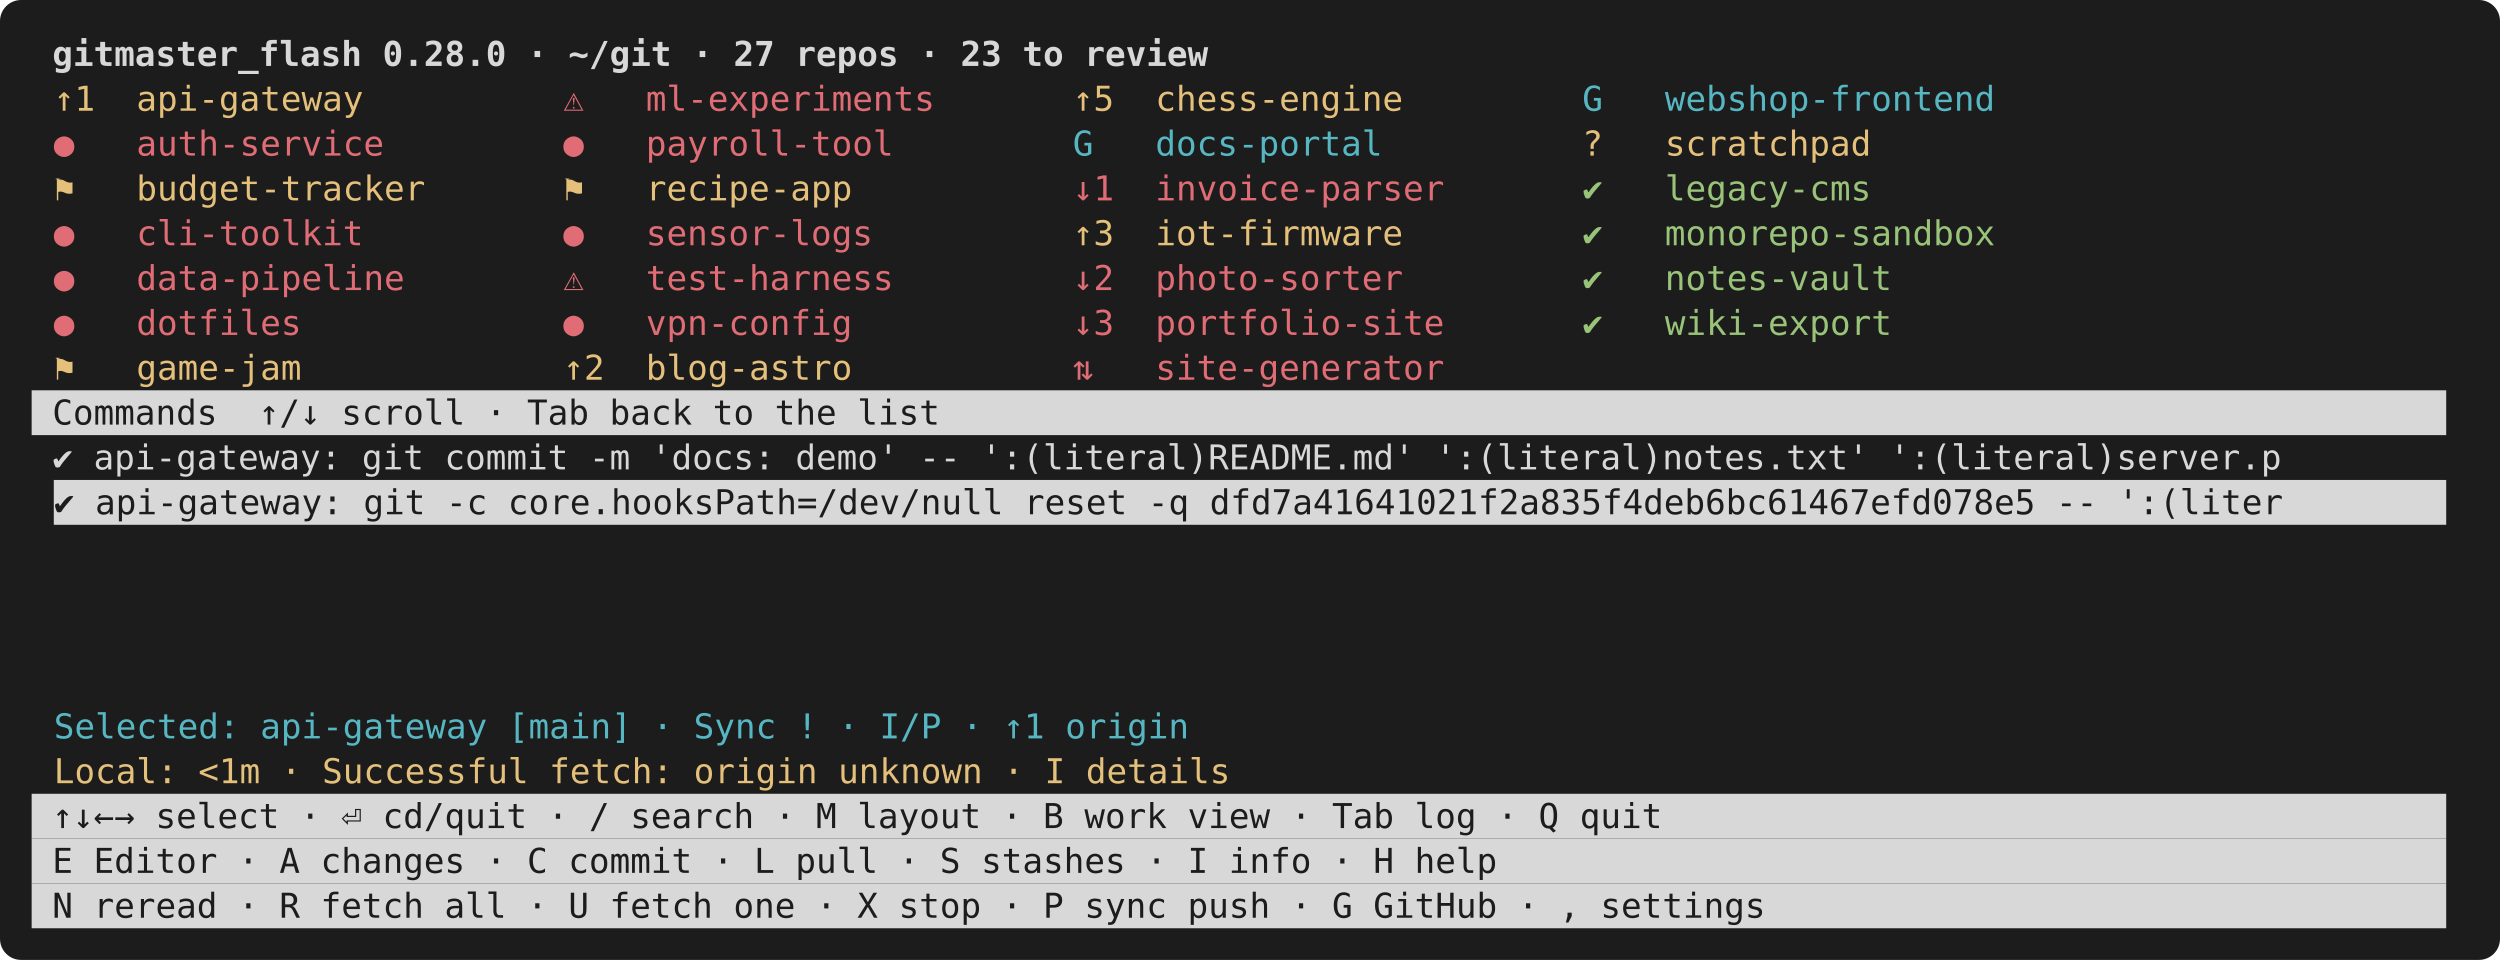
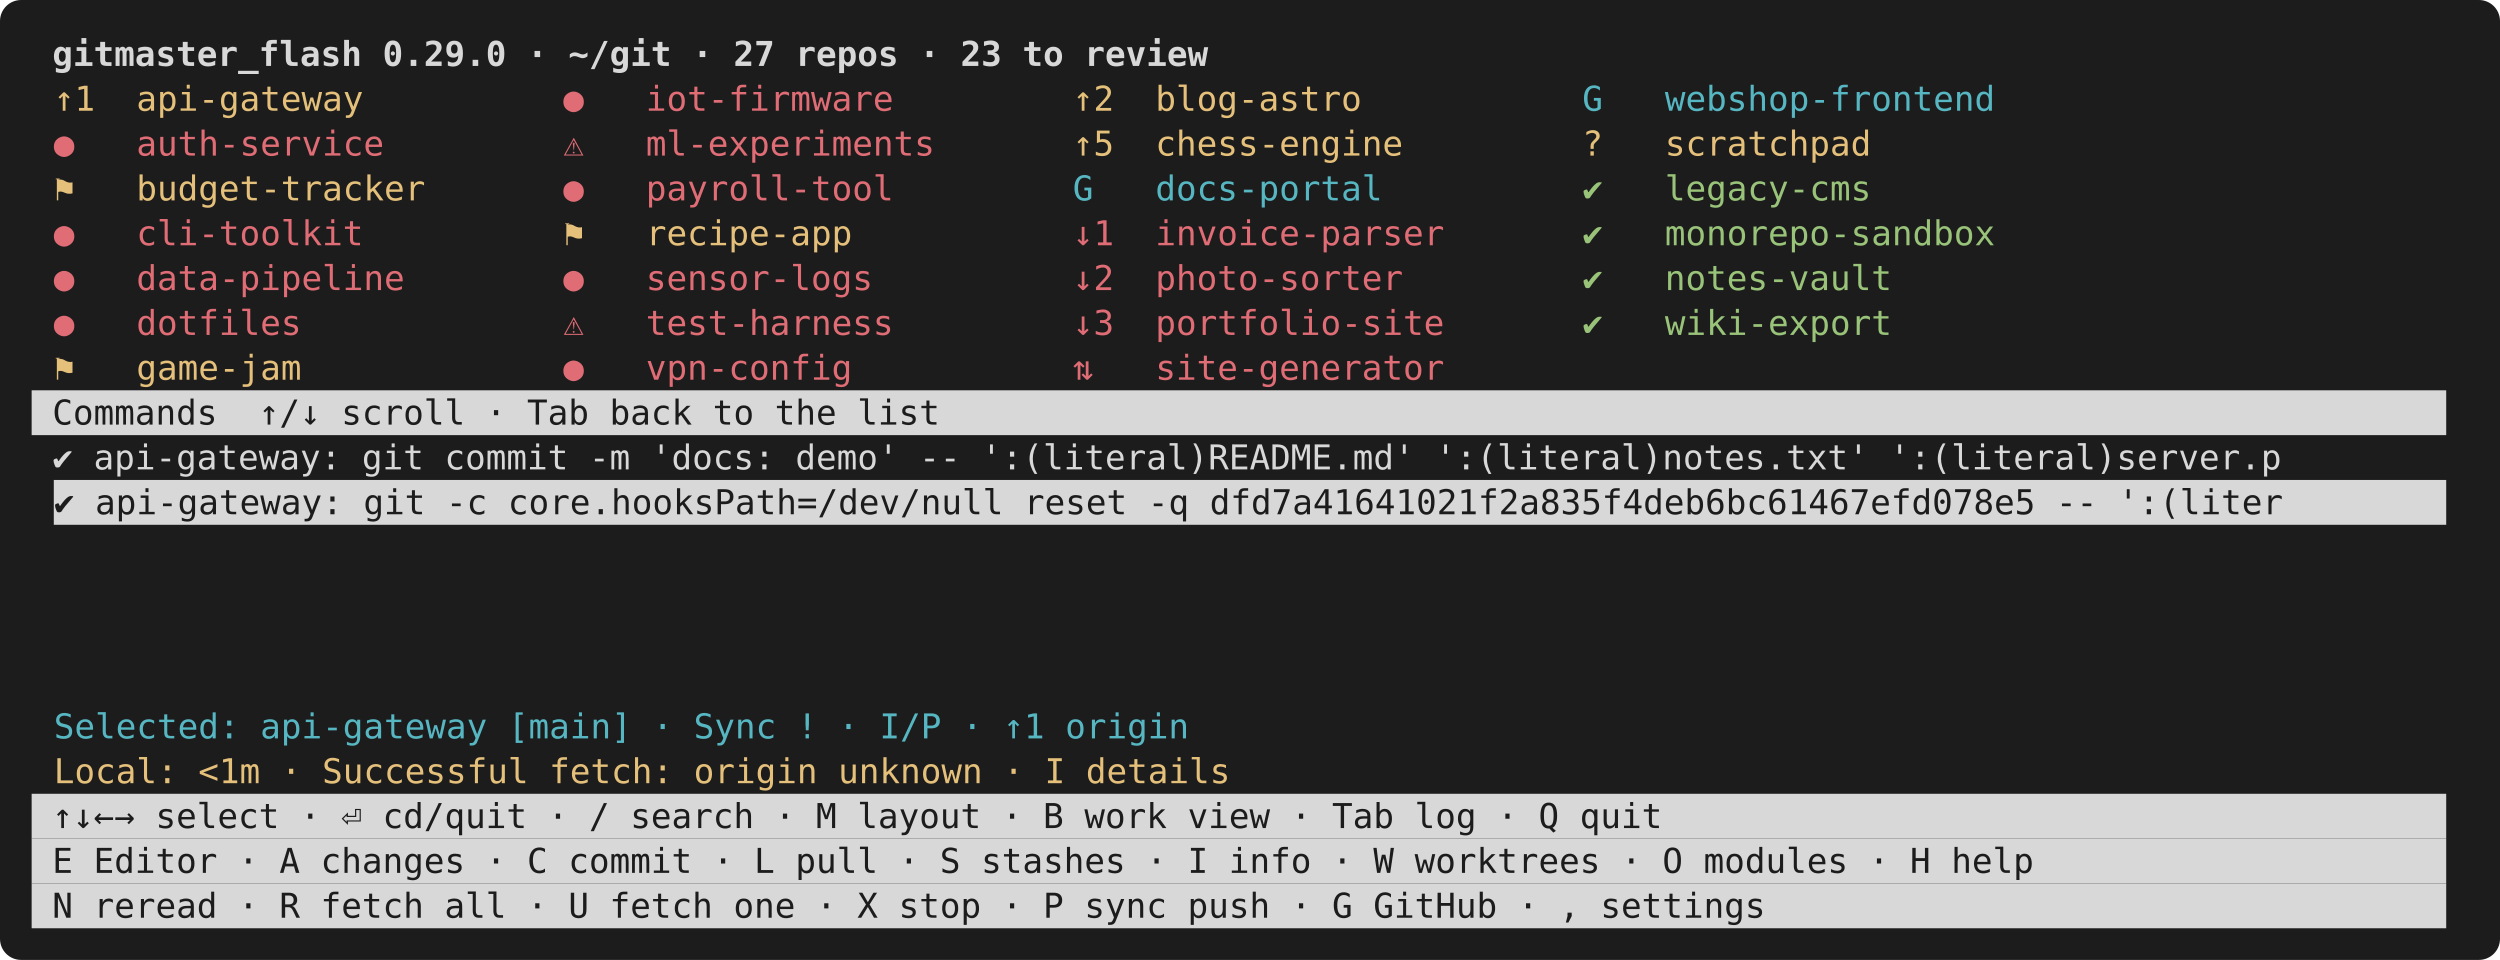
<svg xmlns="http://www.w3.org/2000/svg" viewBox="0 0 948 364" width="948" height="364" font-family="ui-monospace,SFMono-Regular,Menlo,Consolas,monospace" font-size="13">
  <rect width="948" height="364" rx="8" fill="#1c1c1c" />
-   <text x="12.0" y="25.0" fill="#d8d8d8" font-weight="bold" xml:space="preserve"> gitmaster_flash 0.28.0 · ~/git · 27 repos · 23 to review                                                    </text>
+   <text x="12.0" y="25.0" fill="#d8d8d8" font-weight="bold" xml:space="preserve"> gitmaster_flash 0.29.0 · ~/git · 27 repos · 23 to review                                                    </text>
  <text x="20.4" y="42.0" fill="#e5c07b" xml:space="preserve">↑1  api-gateway      </text>
-   <text x="213.6" y="42.0" fill="#e06c75" xml:space="preserve">⚠   ml-experiments   </text>
-   <text x="406.8" y="42.0" fill="#e5c07b" xml:space="preserve">↑5  chess-engine     </text>
+   <text x="213.6" y="42.0" fill="#e06c75" xml:space="preserve">●   iot-firmware     </text>
+   <text x="406.8" y="42.0" fill="#e5c07b" xml:space="preserve">↑2  blog-astro       </text>
  <text x="600.0" y="42.0" fill="#56b6c2" xml:space="preserve">G   webshop-frontend </text>
  <text x="20.4" y="59.0" fill="#e06c75" xml:space="preserve">●   auth-service     </text>
-   <text x="213.6" y="59.0" fill="#e06c75" xml:space="preserve">●   payroll-tool     </text>
-   <text x="406.8" y="59.0" fill="#56b6c2" xml:space="preserve">G   docs-portal      </text>
+   <text x="213.6" y="59.0" fill="#e06c75" xml:space="preserve">⚠   ml-experiments   </text>
+   <text x="406.8" y="59.0" fill="#e5c07b" xml:space="preserve">↑5  chess-engine     </text>
  <text x="600.0" y="59.0" fill="#e5c07b" xml:space="preserve">?   scratchpad       </text>
  <text x="20.4" y="76.0" fill="#e5c07b" xml:space="preserve">⚑   budget-tracker   </text>
-   <text x="213.6" y="76.0" fill="#e5c07b" xml:space="preserve">⚑   recipe-app       </text>
-   <text x="406.8" y="76.0" fill="#e06c75" xml:space="preserve">↓1  invoice-parser   </text>
+   <text x="213.6" y="76.0" fill="#e06c75" xml:space="preserve">●   payroll-tool     </text>
+   <text x="406.8" y="76.0" fill="#56b6c2" xml:space="preserve">G   docs-portal      </text>
  <text x="600.0" y="76.0" fill="#98c379" xml:space="preserve">✔   legacy-cms       </text>
  <text x="20.4" y="93.0" fill="#e06c75" xml:space="preserve">●   cli-toolkit      </text>
-   <text x="213.6" y="93.0" fill="#e06c75" xml:space="preserve">●   sensor-logs      </text>
-   <text x="406.8" y="93.0" fill="#e5c07b" xml:space="preserve">↑3  iot-firmware     </text>
+   <text x="213.6" y="93.0" fill="#e5c07b" xml:space="preserve">⚑   recipe-app       </text>
+   <text x="406.8" y="93.0" fill="#e06c75" xml:space="preserve">↓1  invoice-parser   </text>
  <text x="600.0" y="93.0" fill="#98c379" xml:space="preserve">✔   monorepo-sandbox </text>
  <text x="20.4" y="110.0" fill="#e06c75" xml:space="preserve">●   data-pipeline    </text>
-   <text x="213.6" y="110.0" fill="#e06c75" xml:space="preserve">⚠   test-harness     </text>
+   <text x="213.6" y="110.0" fill="#e06c75" xml:space="preserve">●   sensor-logs      </text>
  <text x="406.8" y="110.0" fill="#e06c75" xml:space="preserve">↓2  photo-sorter     </text>
  <text x="600.0" y="110.0" fill="#98c379" xml:space="preserve">✔   notes-vault      </text>
  <text x="20.4" y="127.0" fill="#e06c75" xml:space="preserve">●   dotfiles         </text>
-   <text x="213.6" y="127.0" fill="#e06c75" xml:space="preserve">●   vpn-config       </text>
+   <text x="213.6" y="127.0" fill="#e06c75" xml:space="preserve">⚠   test-harness     </text>
  <text x="406.8" y="127.0" fill="#e06c75" xml:space="preserve">↓3  portfolio-site   </text>
  <text x="600.0" y="127.0" fill="#98c379" xml:space="preserve">✔   wiki-export      </text>
  <text x="20.4" y="144.0" fill="#e5c07b" xml:space="preserve">⚑   game-jam         </text>
-   <text x="213.6" y="144.0" fill="#e5c07b" xml:space="preserve">↑2  blog-astro       </text>
+   <text x="213.6" y="144.0" fill="#e06c75" xml:space="preserve">●   vpn-config       </text>
  <text x="406.8" y="144.0" fill="#e06c75" xml:space="preserve">⇅   site-generator   </text>
  <rect x="12.0" y="148.0" width="915.6" height="17.0" fill="#d8d8d8" />
  <text x="12.0" y="161.0" fill="#1c1c1c" xml:space="preserve"> Commands  ↑/↓ scroll · Tab back to the list                                                                 </text>
  <text x="12.0" y="178.0" fill="#d8d8d8" xml:space="preserve"> ✔ api-gateway: git commit -m 'docs: demo' -- ':(literal)README.md' ':(literal)notes.txt' ':(literal)server.p </text>
  <rect x="20.4" y="182.0" width="907.2" height="17.0" fill="#d8d8d8" />
  <text x="20.4" y="195.0" fill="#1c1c1c" xml:space="preserve">✔ api-gateway: git -c core.hooksPath=/dev/null reset -q dfd7a41641021f2a835f4deb6bc61467efd078e5 -- ':(liter</text>
  <text x="20.4" y="280.0" fill="#56b6c2" xml:space="preserve">Selected: api-gateway [main] · Sync ! · I/P · ↑1 origin</text>
  <text x="20.4" y="297.0" fill="#e5c07b" xml:space="preserve">Local: &lt;1m · Successful fetch: origin unknown · I details</text>
  <rect x="12.0" y="301.0" width="915.6" height="17.0" fill="#d8d8d8" />
  <text x="12.0" y="314.0" fill="#1c1c1c" xml:space="preserve"> ↑↓←→ select · ⏎ cd/quit · / search · M layout · B work view · Tab log · Q quit                              </text>
  <rect x="12.0" y="318.0" width="915.6" height="17.0" fill="#d8d8d8" />
-   <text x="12.0" y="331.0" fill="#1c1c1c" xml:space="preserve"> E Editor · A changes · C commit · L pull · S stashes · I info · H help                                      </text>
+   <text x="12.0" y="331.0" fill="#1c1c1c" xml:space="preserve"> E Editor · A changes · C commit · L pull · S stashes · I info · W worktrees · O modules · H help            </text>
  <rect x="12.0" y="335.0" width="915.6" height="17.0" fill="#d8d8d8" />
  <text x="12.0" y="348.0" fill="#1c1c1c" xml:space="preserve"> N reread · R fetch all · U fetch one · X stop · P sync push · G GitHub · , settings                         </text>
</svg>
